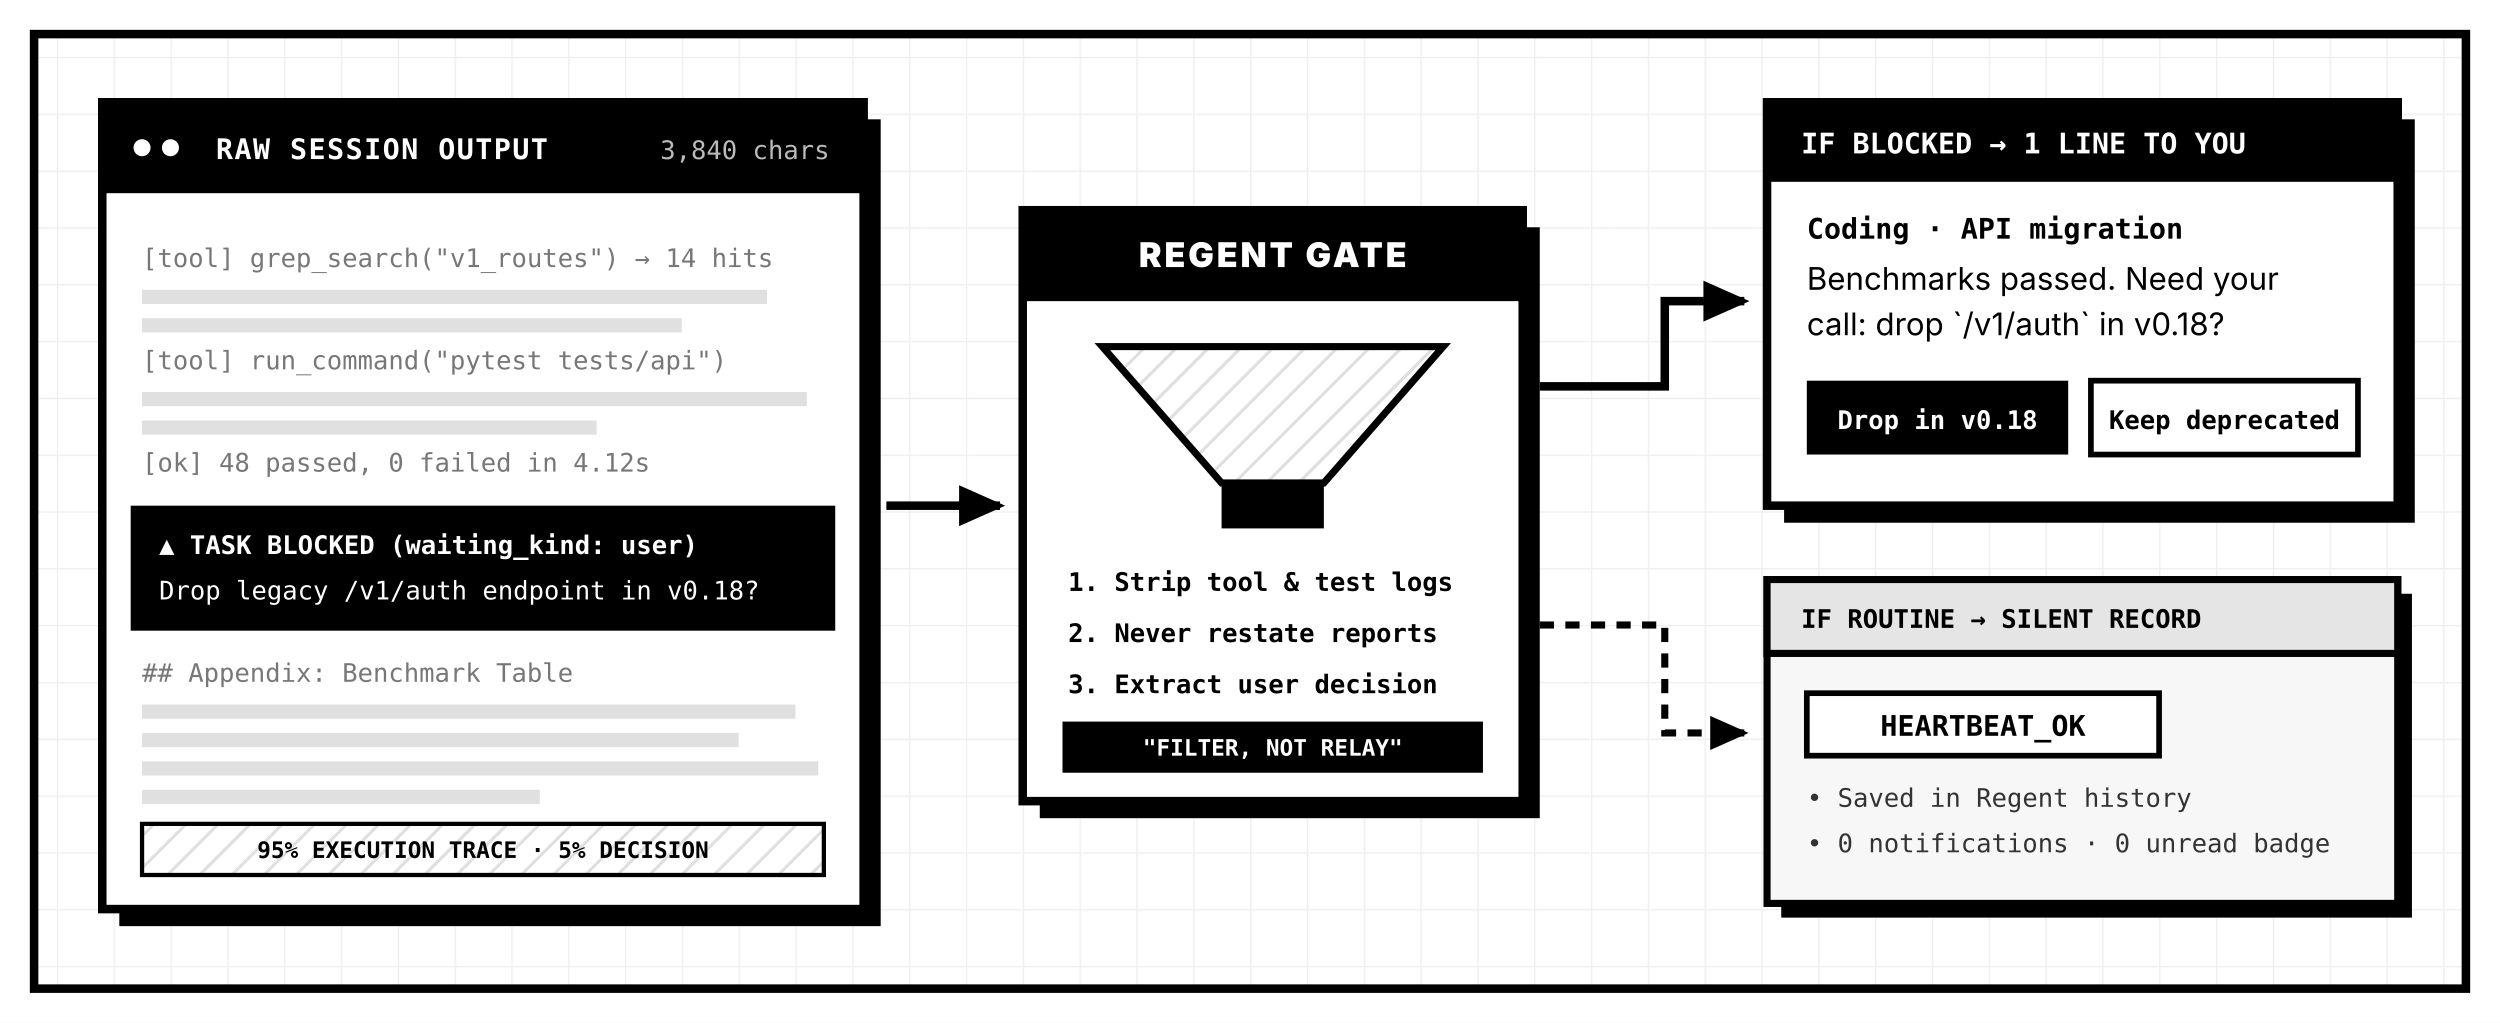
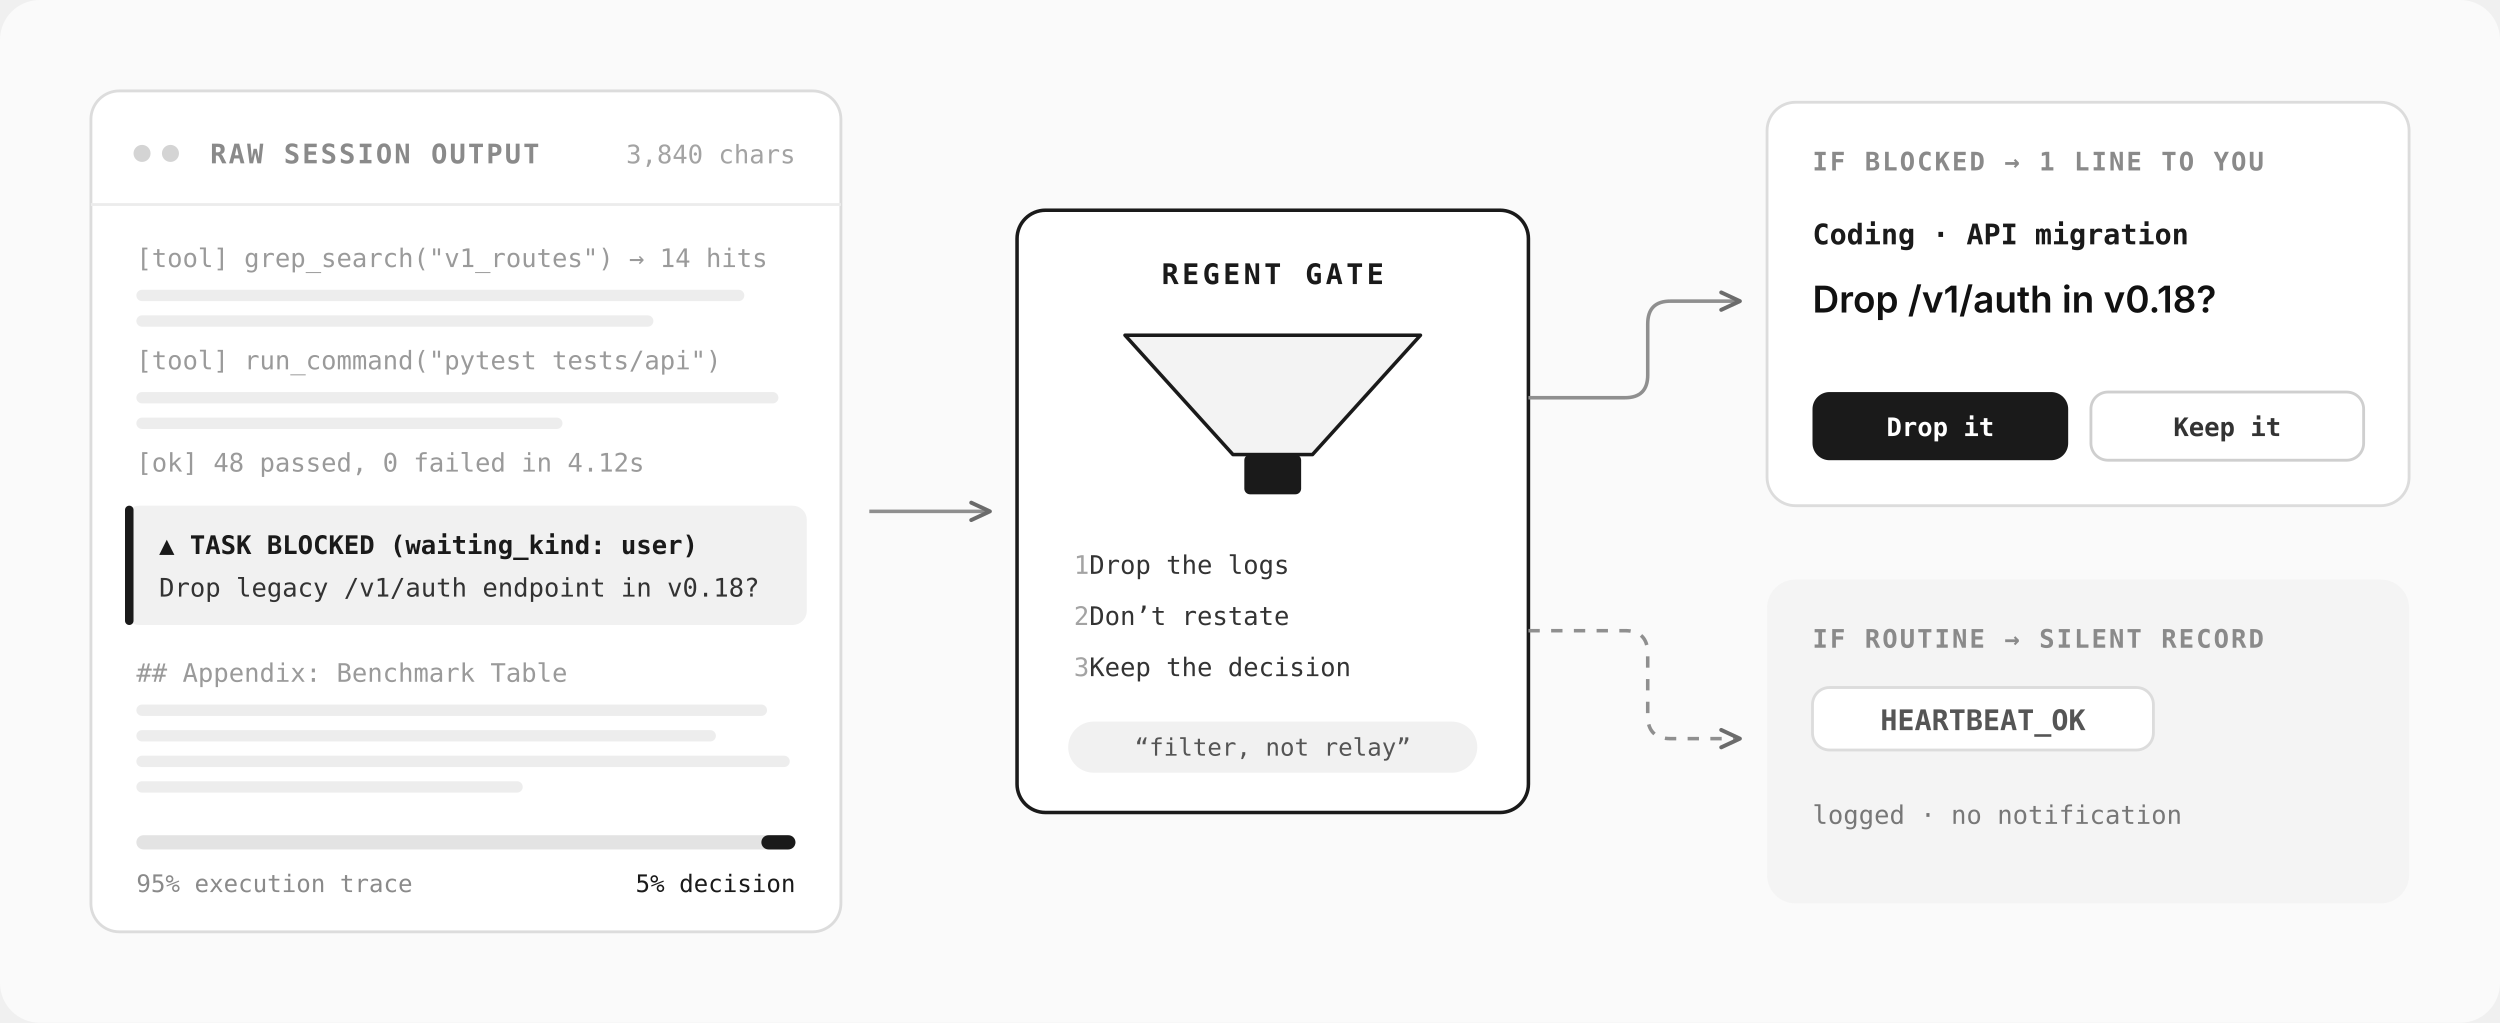
<svg xmlns="http://www.w3.org/2000/svg" viewBox="0 0 880 360" width="880" height="360" role="img" aria-label="Filter, not relay: a 4,000-character session transcript is distilled by Regent into a single decision line or suppressed via HEARTBEAT_OK.">
  <defs>
-     <pattern id="fnr-grid" width="20" height="20" patternUnits="userSpaceOnUse">
-       <path d="M 20 0 L 0 0 0 20" fill="none" stroke="#efefef" stroke-width="1" />
-     </pattern>
-     <pattern id="fnr-hatch" width="8" height="8" patternUnits="userSpaceOnUse" patternTransform="rotate(45)">
-       <line x1="0" y1="0" x2="0" y2="8" stroke="#d9d9d9" stroke-width="2" />
-     </pattern>
-     <marker id="fnr-arrow" viewBox="0 0 10 10" refX="8" refY="5" markerWidth="6" markerHeight="6" orient="auto-start-reverse">
-       <path d="M 0 1 L 9 5 L 0 9 z" fill="#000000" />
+     <marker id="fnr-arrow" viewBox="0 0 10 10" refX="8" refY="5" markerWidth="7" markerHeight="7" orient="auto-start-reverse">
+       <path d="M 1 1.5 L 8.5 5 L 1 8.5" fill="none" stroke="#6b6b6b" stroke-width="1.6" stroke-linecap="round" stroke-linejoin="round" />
    </marker>
  </defs>
  <style>
    .ui { font-family: -apple-system, BlinkMacSystemFont, "Inter", "Segoe UI", sans-serif; }
    .mono { font-family: "JetBrains Mono", ui-monospace, SFMono-Regular, Menlo, Consolas, monospace; }
-     .card { fill: #ffffff; stroke: #000000; stroke-width: 3; }
-     .shadow { fill: #000000; }
+     .card { fill: #ffffff; stroke: #dcdcdc; stroke-width: 1; }
+     .card-em { fill: #ffffff; stroke: #1a1a1a; stroke-width: 1.25; }
+     .label { fill: #8a8a8a; letter-spacing: 0.08em; }
+     .wire { fill: none; stroke: #8f8f8f; stroke-width: 1.25; }
  </style>
-   <rect x="0" y="0" width="880" height="360" fill="#ffffff" />
-   <rect x="12" y="12" width="856" height="336" fill="url(#fnr-grid)" stroke="#000000" stroke-width="3" />
-   <g transform="translate(36, 36)">
-     <rect x="6" y="6" width="268" height="284" class="shadow" />
-     <rect x="0" y="0" width="268" height="284" class="card" />
-     <rect x="0" y="0" width="268" height="32" fill="#000000" />
-     <circle cx="14" cy="16" r="3" fill="#ffffff" />
-     <circle cx="24" cy="16" r="3" fill="#ffffff" />
-     <text x="40" y="20" class="mono" font-size="10" font-weight="700" fill="#ffffff" letter-spacing="0.5">RAW SESSION OUTPUT</text>
-     <text x="256" y="20" class="mono" font-size="9" fill="#bbbbbb" text-anchor="end">3,840 chars</text>
-     <g transform="translate(14, 46)">
-       <text x="0" y="12" class="mono" font-size="9" fill="#777777">[tool] grep_search("v1_routes") → 14 hits</text>
-       <rect x="0" y="20" width="220" height="5" fill="#e0e0e0" />
-       <rect x="0" y="30" width="190" height="5" fill="#e0e0e0" />
-       <text x="0" y="48" class="mono" font-size="9" fill="#777777">[tool] run_command("pytest tests/api")</text>
-       <rect x="0" y="56" width="234" height="5" fill="#e0e0e0" />
-       <rect x="0" y="66" width="160" height="5" fill="#e0e0e0" />
-       <text x="0" y="84" class="mono" font-size="9" fill="#777777">[ok] 48 passed, 0 failed in 4.12s</text>
-       <rect x="-4" y="96" width="248" height="44" fill="#000000" />
-       <text x="6" y="113" class="mono" font-size="9" font-weight="700" fill="#ffffff">▲ TASK BLOCKED (waiting_kind: user)</text>
-       <text x="6" y="129" class="mono" font-size="9" fill="#ffffff">Drop legacy /v1/auth endpoint in v0.18?</text>
-       <text x="0" y="158" class="mono" font-size="9" fill="#777777">## Appendix: Benchmark Table</text>
-       <rect x="0" y="166" width="230" height="5" fill="#e0e0e0" />
-       <rect x="0" y="176" width="210" height="5" fill="#e0e0e0" />
-       <rect x="0" y="186" width="238" height="5" fill="#e0e0e0" />
-       <rect x="0" y="196" width="140" height="5" fill="#e0e0e0" />
+   <rect x="0" y="0" width="880" height="360" rx="14" fill="#fafafa" />
+   <g transform="translate(32, 32)">
+     <rect x="0" y="0" width="264" height="296" rx="10" class="card" />
+     <circle cx="18" cy="22" r="3" fill="#d4d4d4" />
+     <circle cx="28" cy="22" r="3" fill="#d4d4d4" />
+     <text x="42" y="25.5" class="mono label" font-size="9.5" font-weight="600">RAW SESSION OUTPUT</text>
+     <text x="248" y="25.5" class="mono" font-size="9" fill="#a3a3a3" text-anchor="end">3,840 chars</text>
+     <line x1="0" y1="40" x2="264" y2="40" stroke="#ececec" />
+     <g transform="translate(16, 52)">
+       <text x="0" y="10" class="mono" font-size="9" fill="#9a9a9a">[tool] grep_search("v1_routes") → 14 hits</text>
+       <rect x="0" y="18" width="214" height="4" rx="2" fill="#ededed" />
+       <rect x="0" y="27" width="182" height="4" rx="2" fill="#ededed" />
+       <text x="0" y="46" class="mono" font-size="9" fill="#9a9a9a">[tool] run_command("pytest tests/api")</text>
+       <rect x="0" y="54" width="226" height="4" rx="2" fill="#ededed" />
+       <rect x="0" y="63" width="150" height="4" rx="2" fill="#ededed" />
+       <text x="0" y="82" class="mono" font-size="9" fill="#9a9a9a">[ok] 48 passed, 0 failed in 4.12s</text>
+       <rect x="-4" y="94" width="240" height="42" rx="5" fill="#f1f1f1" />
+       <rect x="-4" y="94" width="3" height="42" rx="1.5" fill="#1a1a1a" />
+       <text x="8" y="111" class="mono" font-size="9" font-weight="700" fill="#1a1a1a">▲ TASK BLOCKED (waiting_kind: user)</text>
+       <text x="8" y="126" class="mono" font-size="9" fill="#333333">Drop legacy /v1/auth endpoint in v0.18?</text>
+       <text x="0" y="156" class="mono" font-size="9" fill="#9a9a9a">## Appendix: Benchmark Table</text>
+       <rect x="0" y="164" width="222" height="4" rx="2" fill="#ededed" />
+       <rect x="0" y="173" width="204" height="4" rx="2" fill="#ededed" />
+       <rect x="0" y="182" width="230" height="4" rx="2" fill="#ededed" />
+       <rect x="0" y="191" width="136" height="4" rx="2" fill="#ededed" />
    </g>
-     <rect x="14" y="254" width="240" height="18" fill="url(#fnr-hatch)" stroke="#000000" stroke-width="1.5" />
-     <text x="134" y="266" class="mono" font-size="8" font-weight="700" fill="#000000" text-anchor="middle">95% EXECUTION TRACE · 5% DECISION</text>
+     <rect x="16" y="262" width="232" height="5" rx="2.5" fill="#e3e3e3" />
+     <rect x="236" y="262" width="12" height="5" rx="2.5" fill="#1a1a1a" />
+     <text x="16" y="282" class="mono" font-size="8.5" fill="#8a8a8a">95% execution trace</text>
+     <text x="248" y="282" class="mono" font-size="8.5" fill="#1a1a1a" text-anchor="end">5% decision</text>
  </g>
-   <line x1="312" y1="178" x2="352" y2="178" stroke="#000000" stroke-width="3" marker-end="url(#fnr-arrow)" />
-   <g transform="translate(360, 74)">
-     <rect x="6" y="6" width="176" height="208" class="shadow" />
-     <rect x="0" y="0" width="176" height="208" class="card" />
-     <rect x="0" y="0" width="176" height="32" fill="#000000" />
-     <text x="88" y="20" class="ui" font-size="12" font-weight="900" fill="#ffffff" text-anchor="middle" letter-spacing="1">REGENT GATE</text>
-     <polygon points="28,48 148,48 106,96 70,96" fill="url(#fnr-hatch)" stroke="#000000" stroke-width="2.5" />
-     <rect x="70" y="96" width="36" height="16" fill="#000000" />
-     <text x="16" y="134" class="mono" font-size="9" font-weight="700" fill="#000000">1. Strip tool &amp; test logs</text>
-     <text x="16" y="152" class="mono" font-size="9" font-weight="700" fill="#000000">2. Never restate reports</text>
-     <text x="16" y="170" class="mono" font-size="9" font-weight="700" fill="#000000">3. Extract user decision</text>
-     <rect x="14" y="180" width="148" height="18" fill="#000000" />
-     <text x="88" y="192" class="mono" font-size="8" font-weight="700" fill="#ffffff" text-anchor="middle">"FILTER, NOT RELAY"</text>
+   <line x1="306" y1="180" x2="348" y2="180" class="wire" marker-end="url(#fnr-arrow)" />
+   <g transform="translate(358, 74)">
+     <rect x="0" y="0" width="180" height="212" rx="10" class="card-em" />
+     <text x="90" y="26" class="mono" font-size="10" font-weight="700" fill="#1a1a1a" text-anchor="middle" letter-spacing="0.12em">REGENT GATE</text>
+     <polygon points="38,44 142,44 104,86 76,86" fill="#f3f3f3" stroke="#1a1a1a" stroke-width="1.25" stroke-linejoin="round" />
+     <rect x="80" y="86" width="20" height="14" rx="2" fill="#1a1a1a" />
+     <text x="20" y="128" class="mono" font-size="9" fill="#333333">
+       <tspan fill="#a3a3a3">1 </tspan>Drop the logs</text>
+     <text x="20" y="146" class="mono" font-size="9" fill="#333333">
+       <tspan fill="#a3a3a3">2 </tspan>Don’t restate</text>
+     <text x="20" y="164" class="mono" font-size="9" fill="#333333">
+       <tspan fill="#a3a3a3">3 </tspan>Keep the decision</text>
+     <rect x="18" y="180" width="144" height="18" rx="9" fill="#f1f1f1" />
+     <text x="90" y="192" class="mono" font-size="8.5" fill="#555555" text-anchor="middle">“filter, not relay”</text>
  </g>
-   <path d="M 542 136 L 586 136 L 586 106 L 614 106" fill="none" stroke="#000000" stroke-width="3" marker-end="url(#fnr-arrow)" />
-   <path d="M 542 220 L 586 220 L 586 258 L 614 258" fill="none" stroke="#000000" stroke-width="2.5" stroke-dasharray="5 4" marker-end="url(#fnr-arrow)" />
+   <path d="M 538 140 L 572 140 Q 580 140 580 132 L 580 114 Q 580 106 588 106 L 612 106" class="wire" marker-end="url(#fnr-arrow)" />
+   <path d="M 538 222 L 572 222 Q 580 222 580 230 L 580 252 Q 580 260 588 260 L 612 260" class="wire" stroke-dasharray="4 4" marker-end="url(#fnr-arrow)" />
  <g transform="translate(622, 36)">
-     <rect x="6" y="6" width="222" height="142" class="shadow" />
-     <rect x="0" y="0" width="222" height="142" class="card" />
-     <rect x="0" y="0" width="222" height="28" fill="#000000" />
-     <text x="12" y="18" class="mono" font-size="10" font-weight="700" fill="#ffffff">IF BLOCKED → 1 LINE TO YOU</text>
-     <text x="14" y="48" class="mono" font-size="10" font-weight="700" fill="#000000">Coding · API migration</text>
-     <text x="14" y="66" class="ui" font-size="11" fill="#000000">Benchmarks passed. Need your</text>
-     <text x="14" y="82" class="ui" font-size="11" fill="#000000">call: drop `/v1/auth` in v0.18?</text>
-     <rect x="14" y="98" width="92" height="26" fill="#000000" />
-     <text x="60" y="115" class="mono" font-size="9" font-weight="700" fill="#ffffff" text-anchor="middle">Drop in v0.18</text>
-     <rect x="114" y="98" width="94" height="26" fill="#ffffff" stroke="#000000" stroke-width="2" />
-     <text x="161" y="115" class="mono" font-size="9" font-weight="700" fill="#000000" text-anchor="middle">Keep deprecated</text>
+     <rect x="0" y="0" width="226" height="142" rx="10" class="card" />
+     <text x="16" y="24" class="mono label" font-size="9" font-weight="600">IF BLOCKED → 1 LINE TO YOU</text>
+     <text x="16" y="50" class="mono" font-size="10" font-weight="700" fill="#1a1a1a">Coding · API migration</text>
+     <text x="16" y="74" class="ui" font-size="13" font-weight="600" fill="#111111">Drop /v1/auth in v0.18?</text>
+     <rect x="16" y="102" width="90" height="24" rx="6" fill="#1a1a1a" />
+     <text x="61" y="117.5" class="mono" font-size="9" font-weight="600" fill="#ffffff" text-anchor="middle">Drop it</text>
+     <rect x="114" y="102" width="96" height="24" rx="6" fill="#ffffff" stroke="#cfcfcf" />
+     <text x="162" y="117.5" class="mono" font-size="9" font-weight="600" fill="#333333" text-anchor="middle">Keep it</text>
  </g>
  <g transform="translate(622, 204)">
-     <rect x="5" y="5" width="222" height="114" class="shadow" />
-     <rect x="0" y="0" width="222" height="114" fill="#f7f7f7" stroke="#000000" stroke-width="2.5" />
-     <rect x="0" y="0" width="222" height="26" fill="#e5e5e5" stroke="#000000" stroke-width="2.5" />
-     <text x="12" y="17" class="mono" font-size="9" font-weight="700" fill="#000000">IF ROUTINE → SILENT RECORD</text>
-     <rect x="14" y="40" width="124" height="22" fill="#ffffff" stroke="#000000" stroke-width="2" />
-     <text x="76" y="55" class="mono" font-size="10" font-weight="700" fill="#000000" text-anchor="middle">HEARTBEAT_OK</text>
-     <text x="14" y="80" class="mono" font-size="9" fill="#333333">• Saved in Regent history</text>
-     <text x="14" y="96" class="mono" font-size="9" fill="#333333">• 0 notifications · 0 unread badge</text>
+     <rect x="0" y="0" width="226" height="114" rx="10" fill="#f4f4f4" />
+     <text x="16" y="24" class="mono label" font-size="9" font-weight="600">IF ROUTINE → SILENT RECORD</text>
+     <rect x="16" y="38" width="120" height="22" rx="6" fill="#ffffff" stroke="#dcdcdc" />
+     <text x="76" y="53" class="mono" font-size="10" font-weight="600" fill="#555555" text-anchor="middle">HEARTBEAT_OK</text>
+     <text x="16" y="86" class="mono" font-size="9" fill="#777777">logged · no notification</text>
  </g>
</svg>
